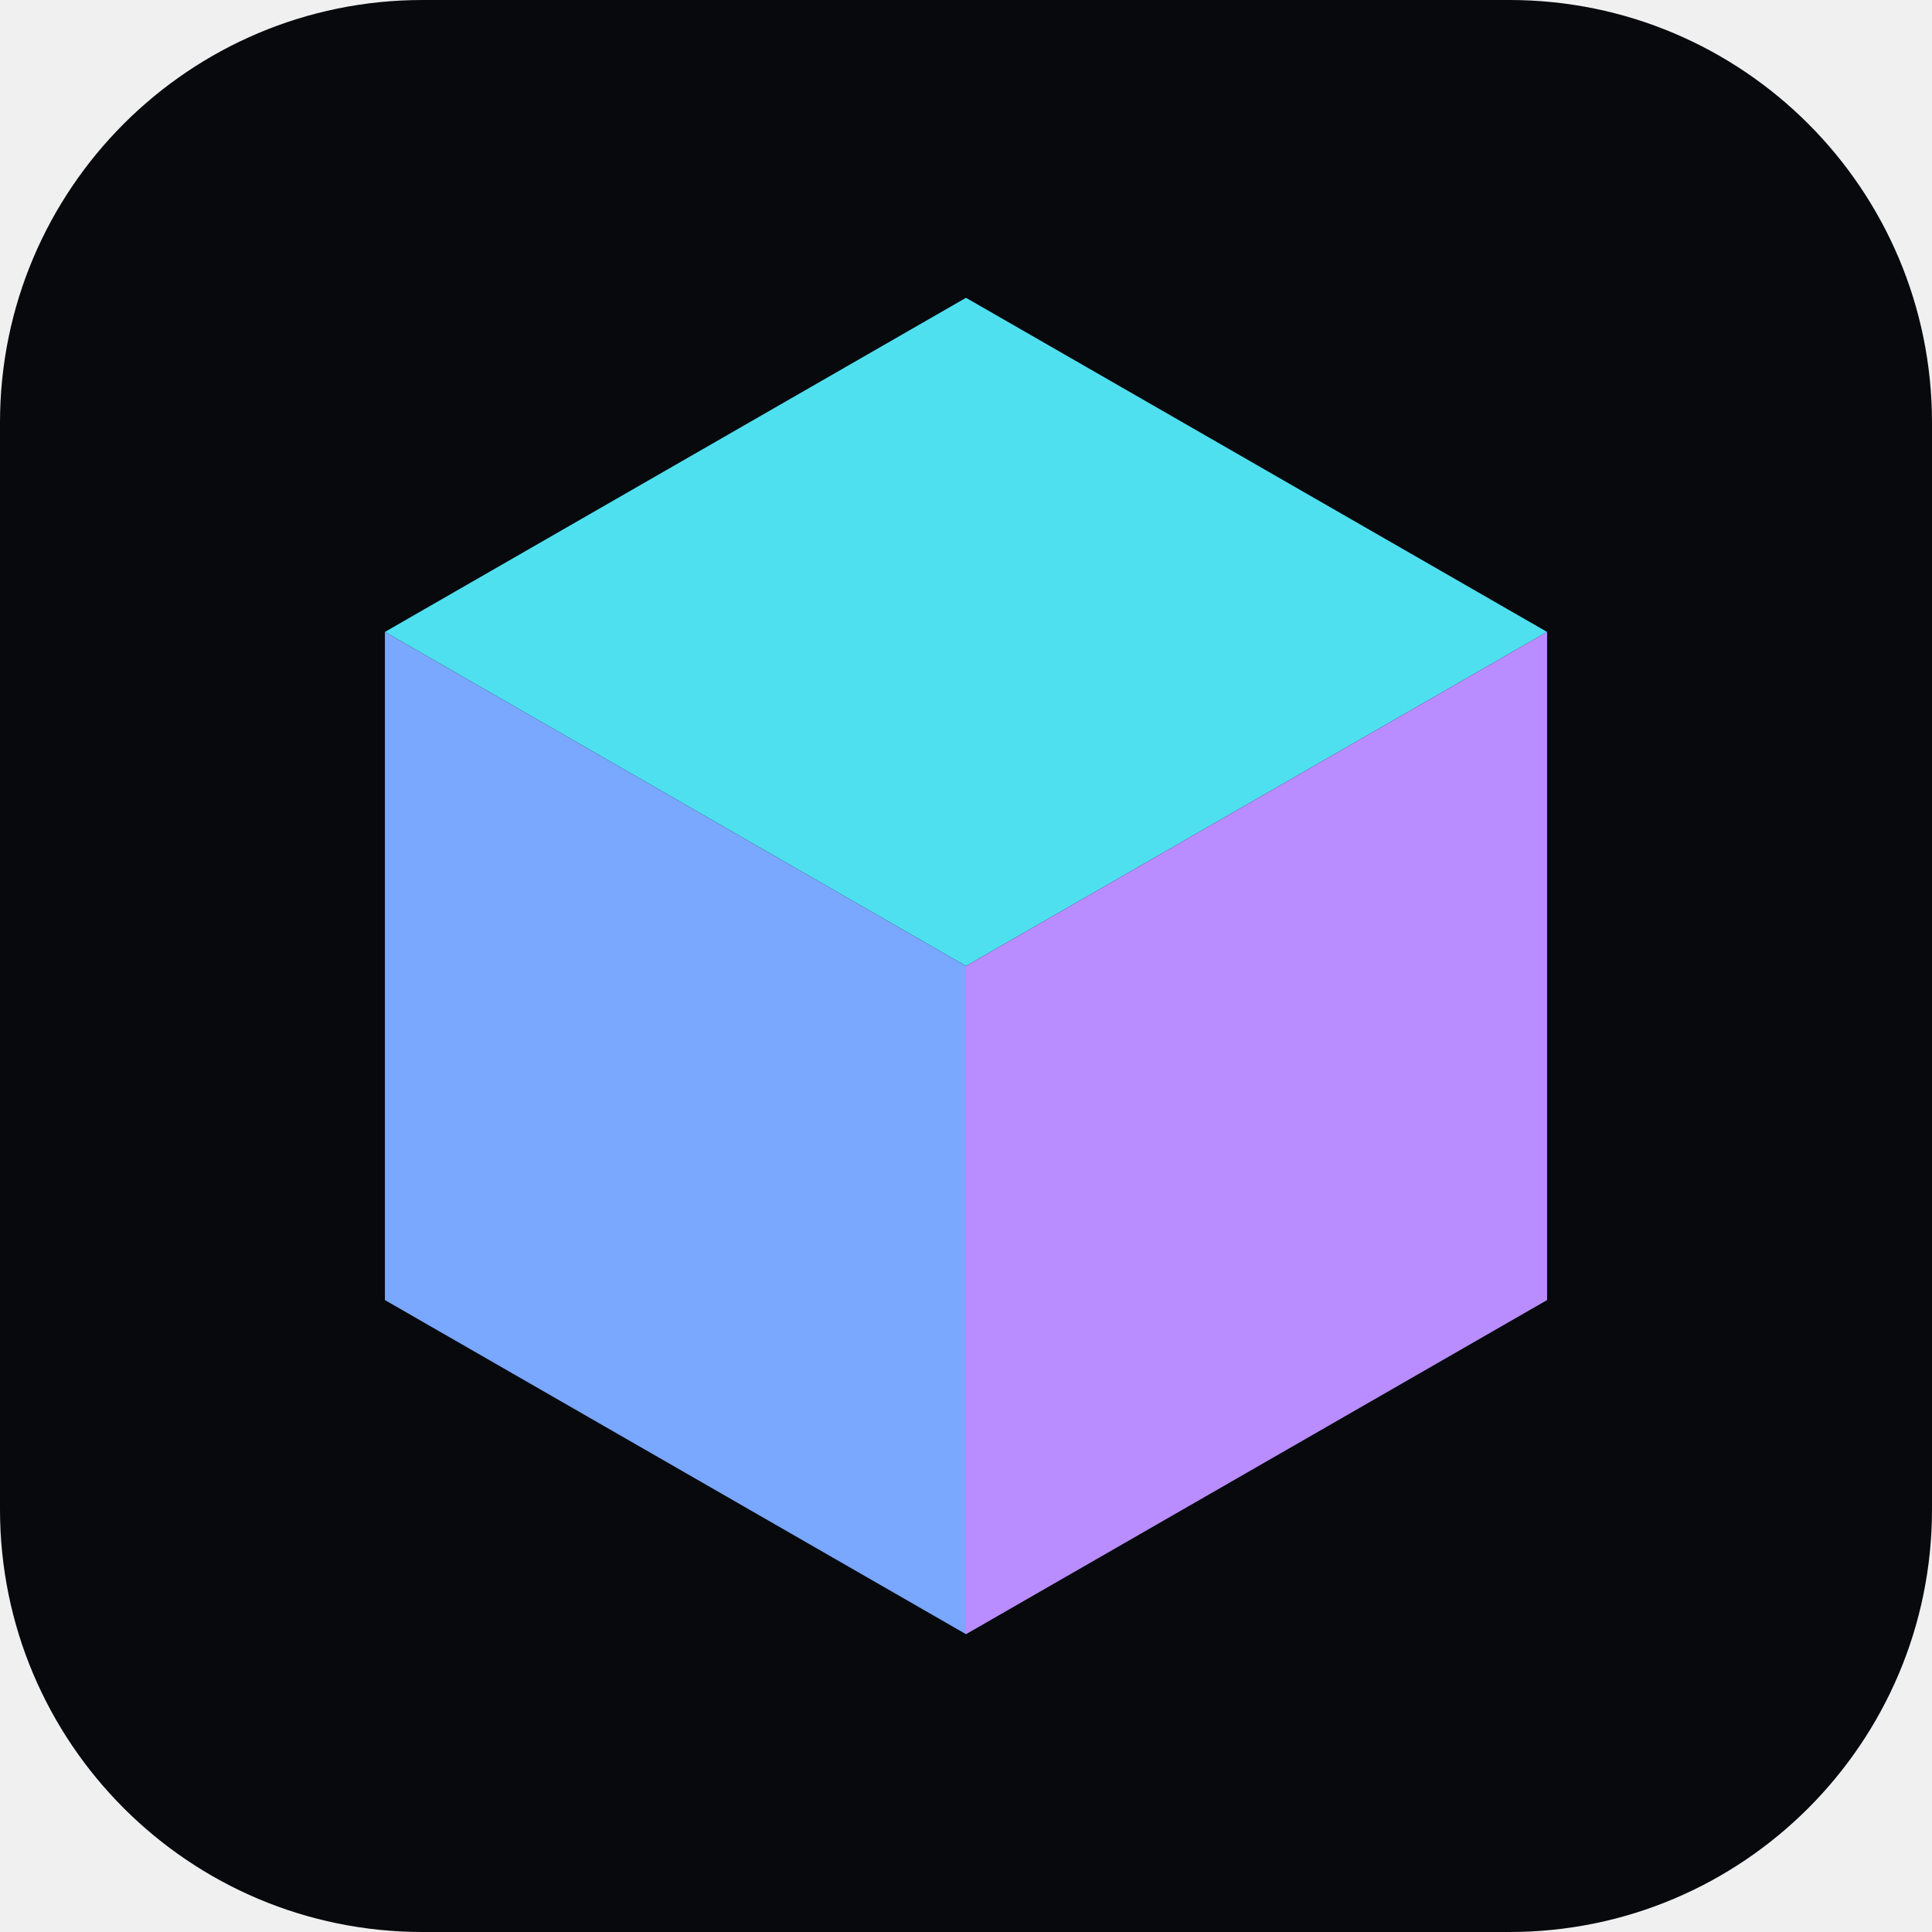
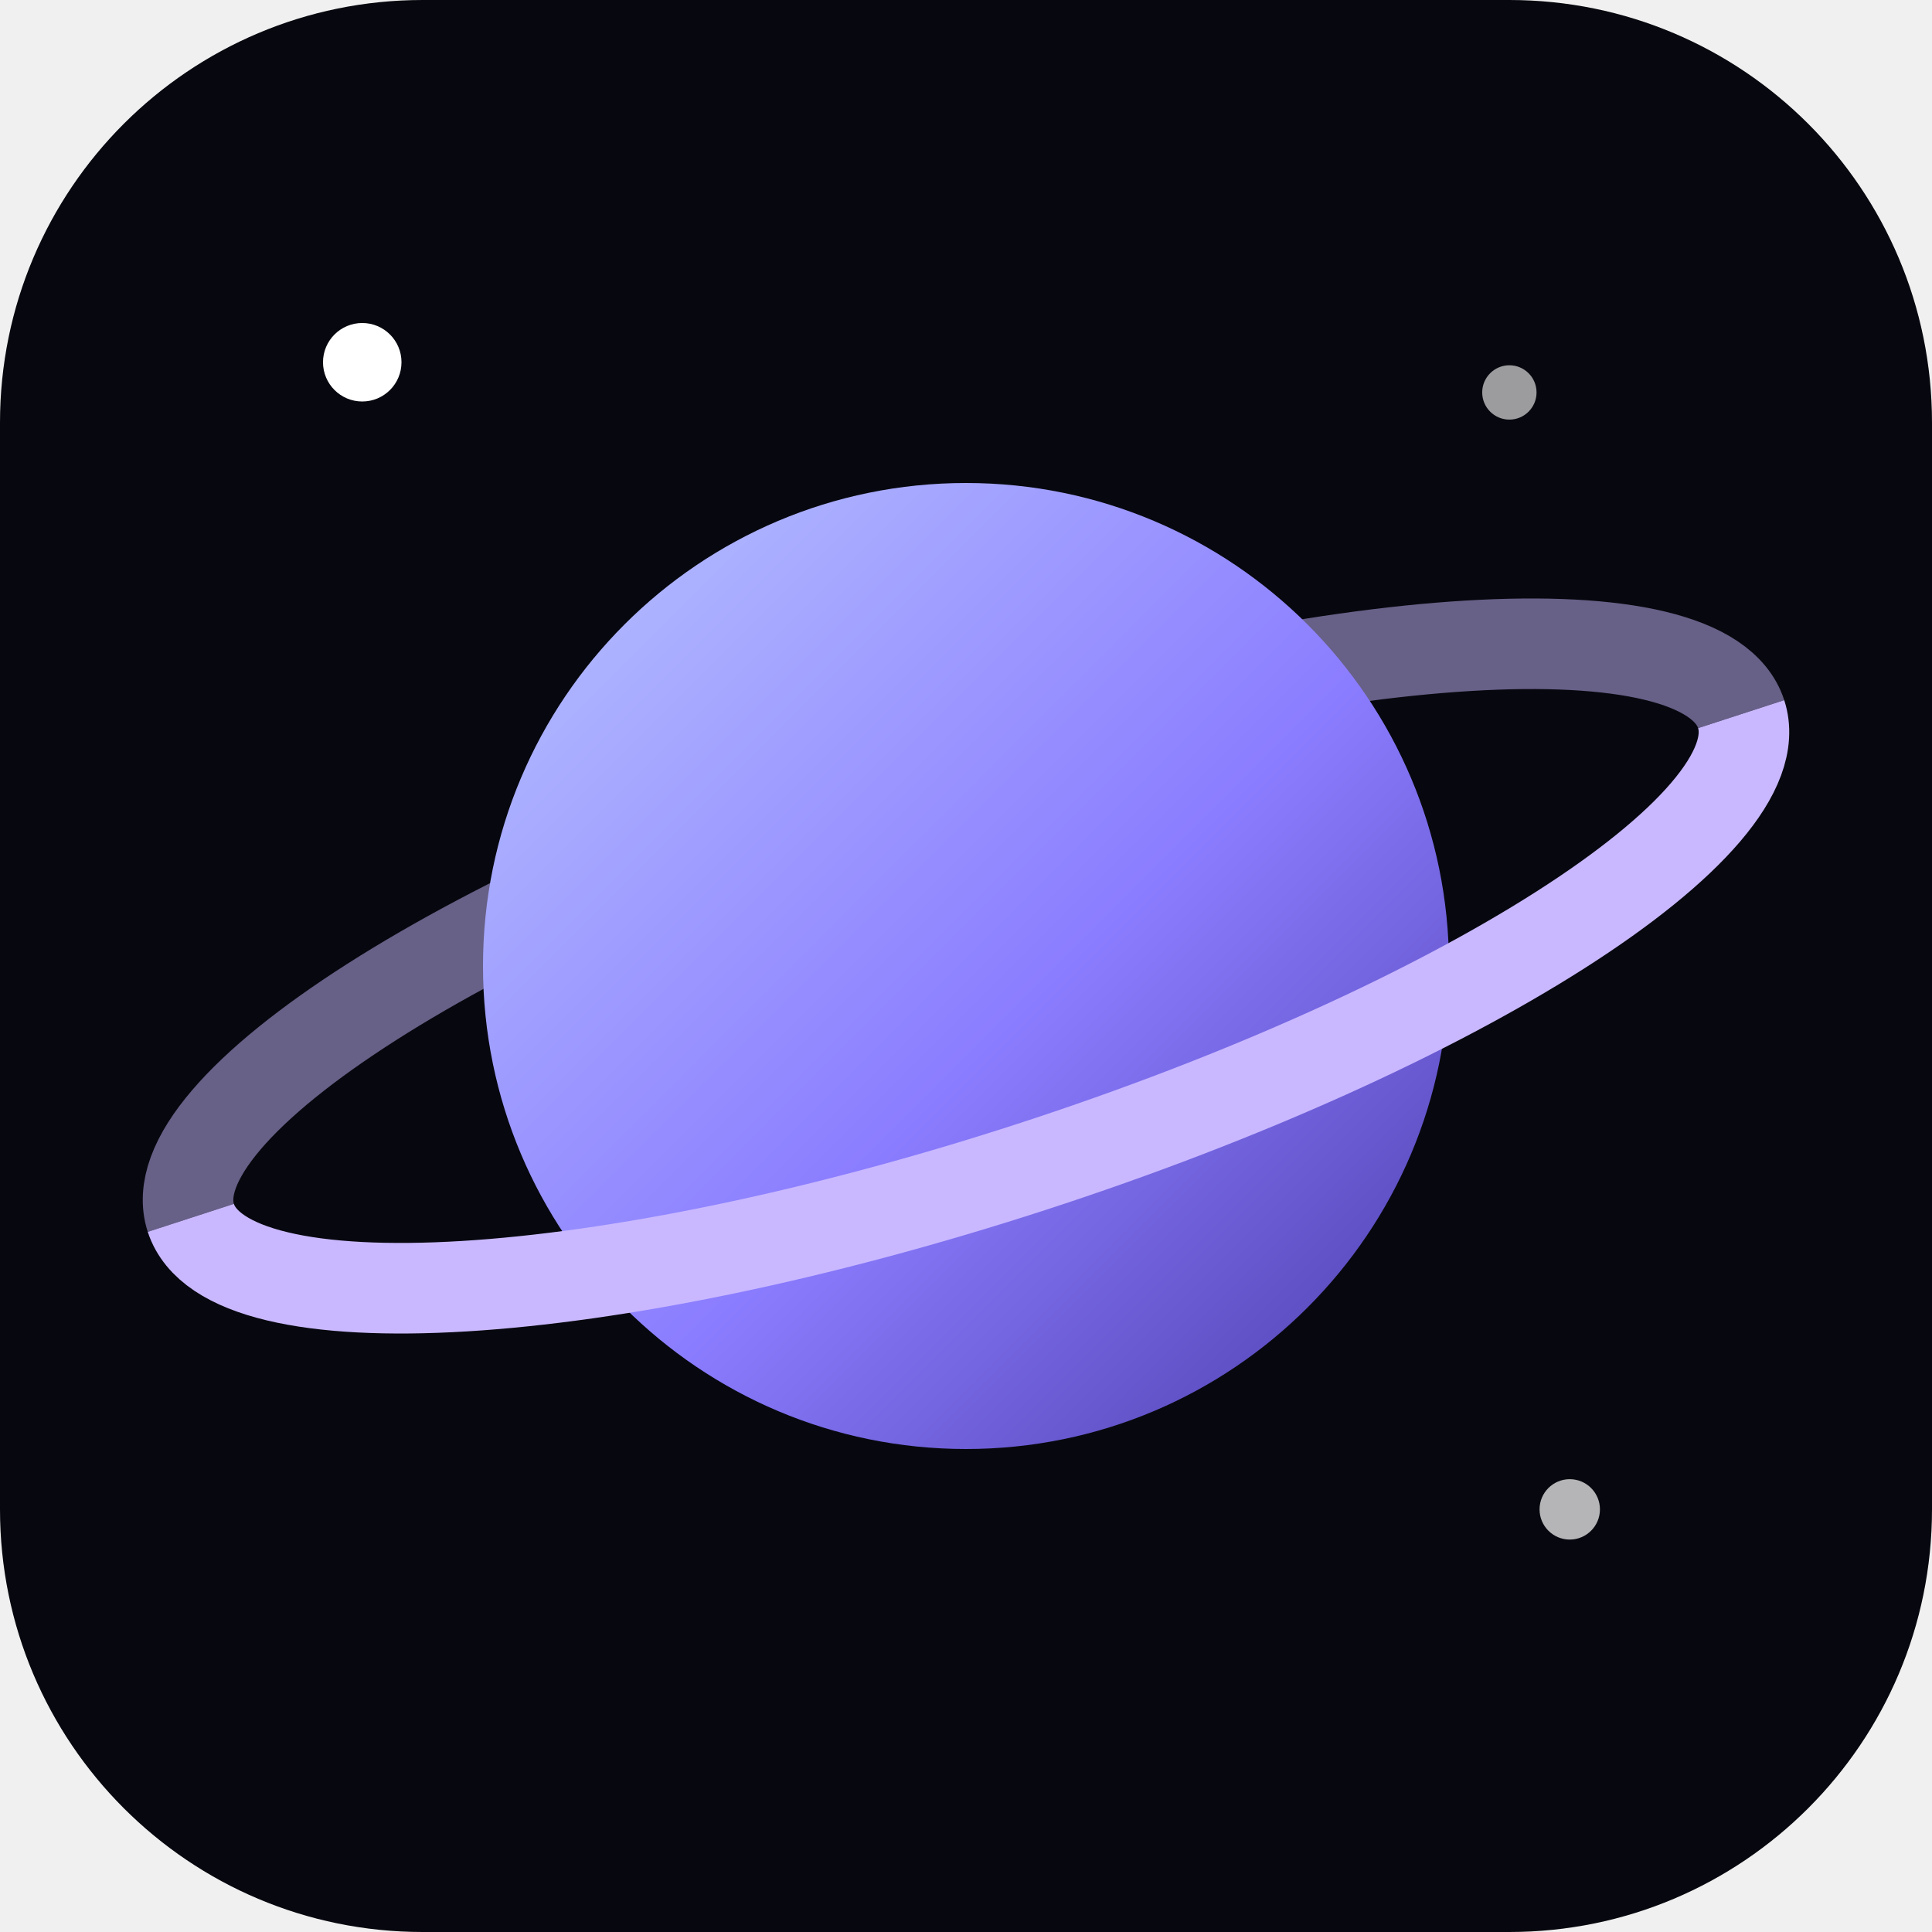
<svg xmlns="http://www.w3.org/2000/svg" viewBox="0 0 64 64">
-   <rect width="64" height="64" rx="14" fill="#07090d" />
-   <path d="M32 9 52 20.5 32 32 12 20.5z" fill="#4fe0f0" />
-   <path d="M12 20.5 32 32v23L12 43.5z" fill="#7aa7ff" />
-   <path d="M52 20.5 32 32v23l20-11.5z" fill="#b98cff" />
-   <path d="M32 9 52 20.5v23L32 55 12 43.5v-23z" fill="none" stroke="#07090d" stroke-width="1.5" stroke-linejoin="round" />
+   <defs>
+     <linearGradient id="g" x1="0" y1="0" x2="1" y2="1">
+       <stop offset="0" stop-color="#b9c6ff" />
+       <stop offset=".55" stop-color="#8b7dff" />
+       <stop offset="1" stop-color="#4a3aa8" />
+     </linearGradient>
+   </defs>
+   <rect width="64" height="64" rx="14" fill="#07080f" />
+   <g transform="rotate(-18 32 32)">
+     <path d="M5 32a27 7 0 0 1 54 0" fill="none" stroke="#c9b8ff" stroke-opacity=".5" stroke-width="3" />
+   </g>
+   <circle cx="32" cy="32" r="16" fill="url(#g)" />
+   <g transform="rotate(-18 32 32)">
+     <path d="M5 32a27 7 0 0 0 54 0" fill="none" stroke="#c9b8ff" stroke-width="3" />
+   </g>
+   <circle cx="12" cy="12" r="1.3" fill="#fff" />
+   <circle cx="52" cy="50" r="1" fill="#fff" fill-opacity=".7" />
+   <circle cx="50" cy="13" r=".9" fill="#fff" fill-opacity=".6" />
</svg>
